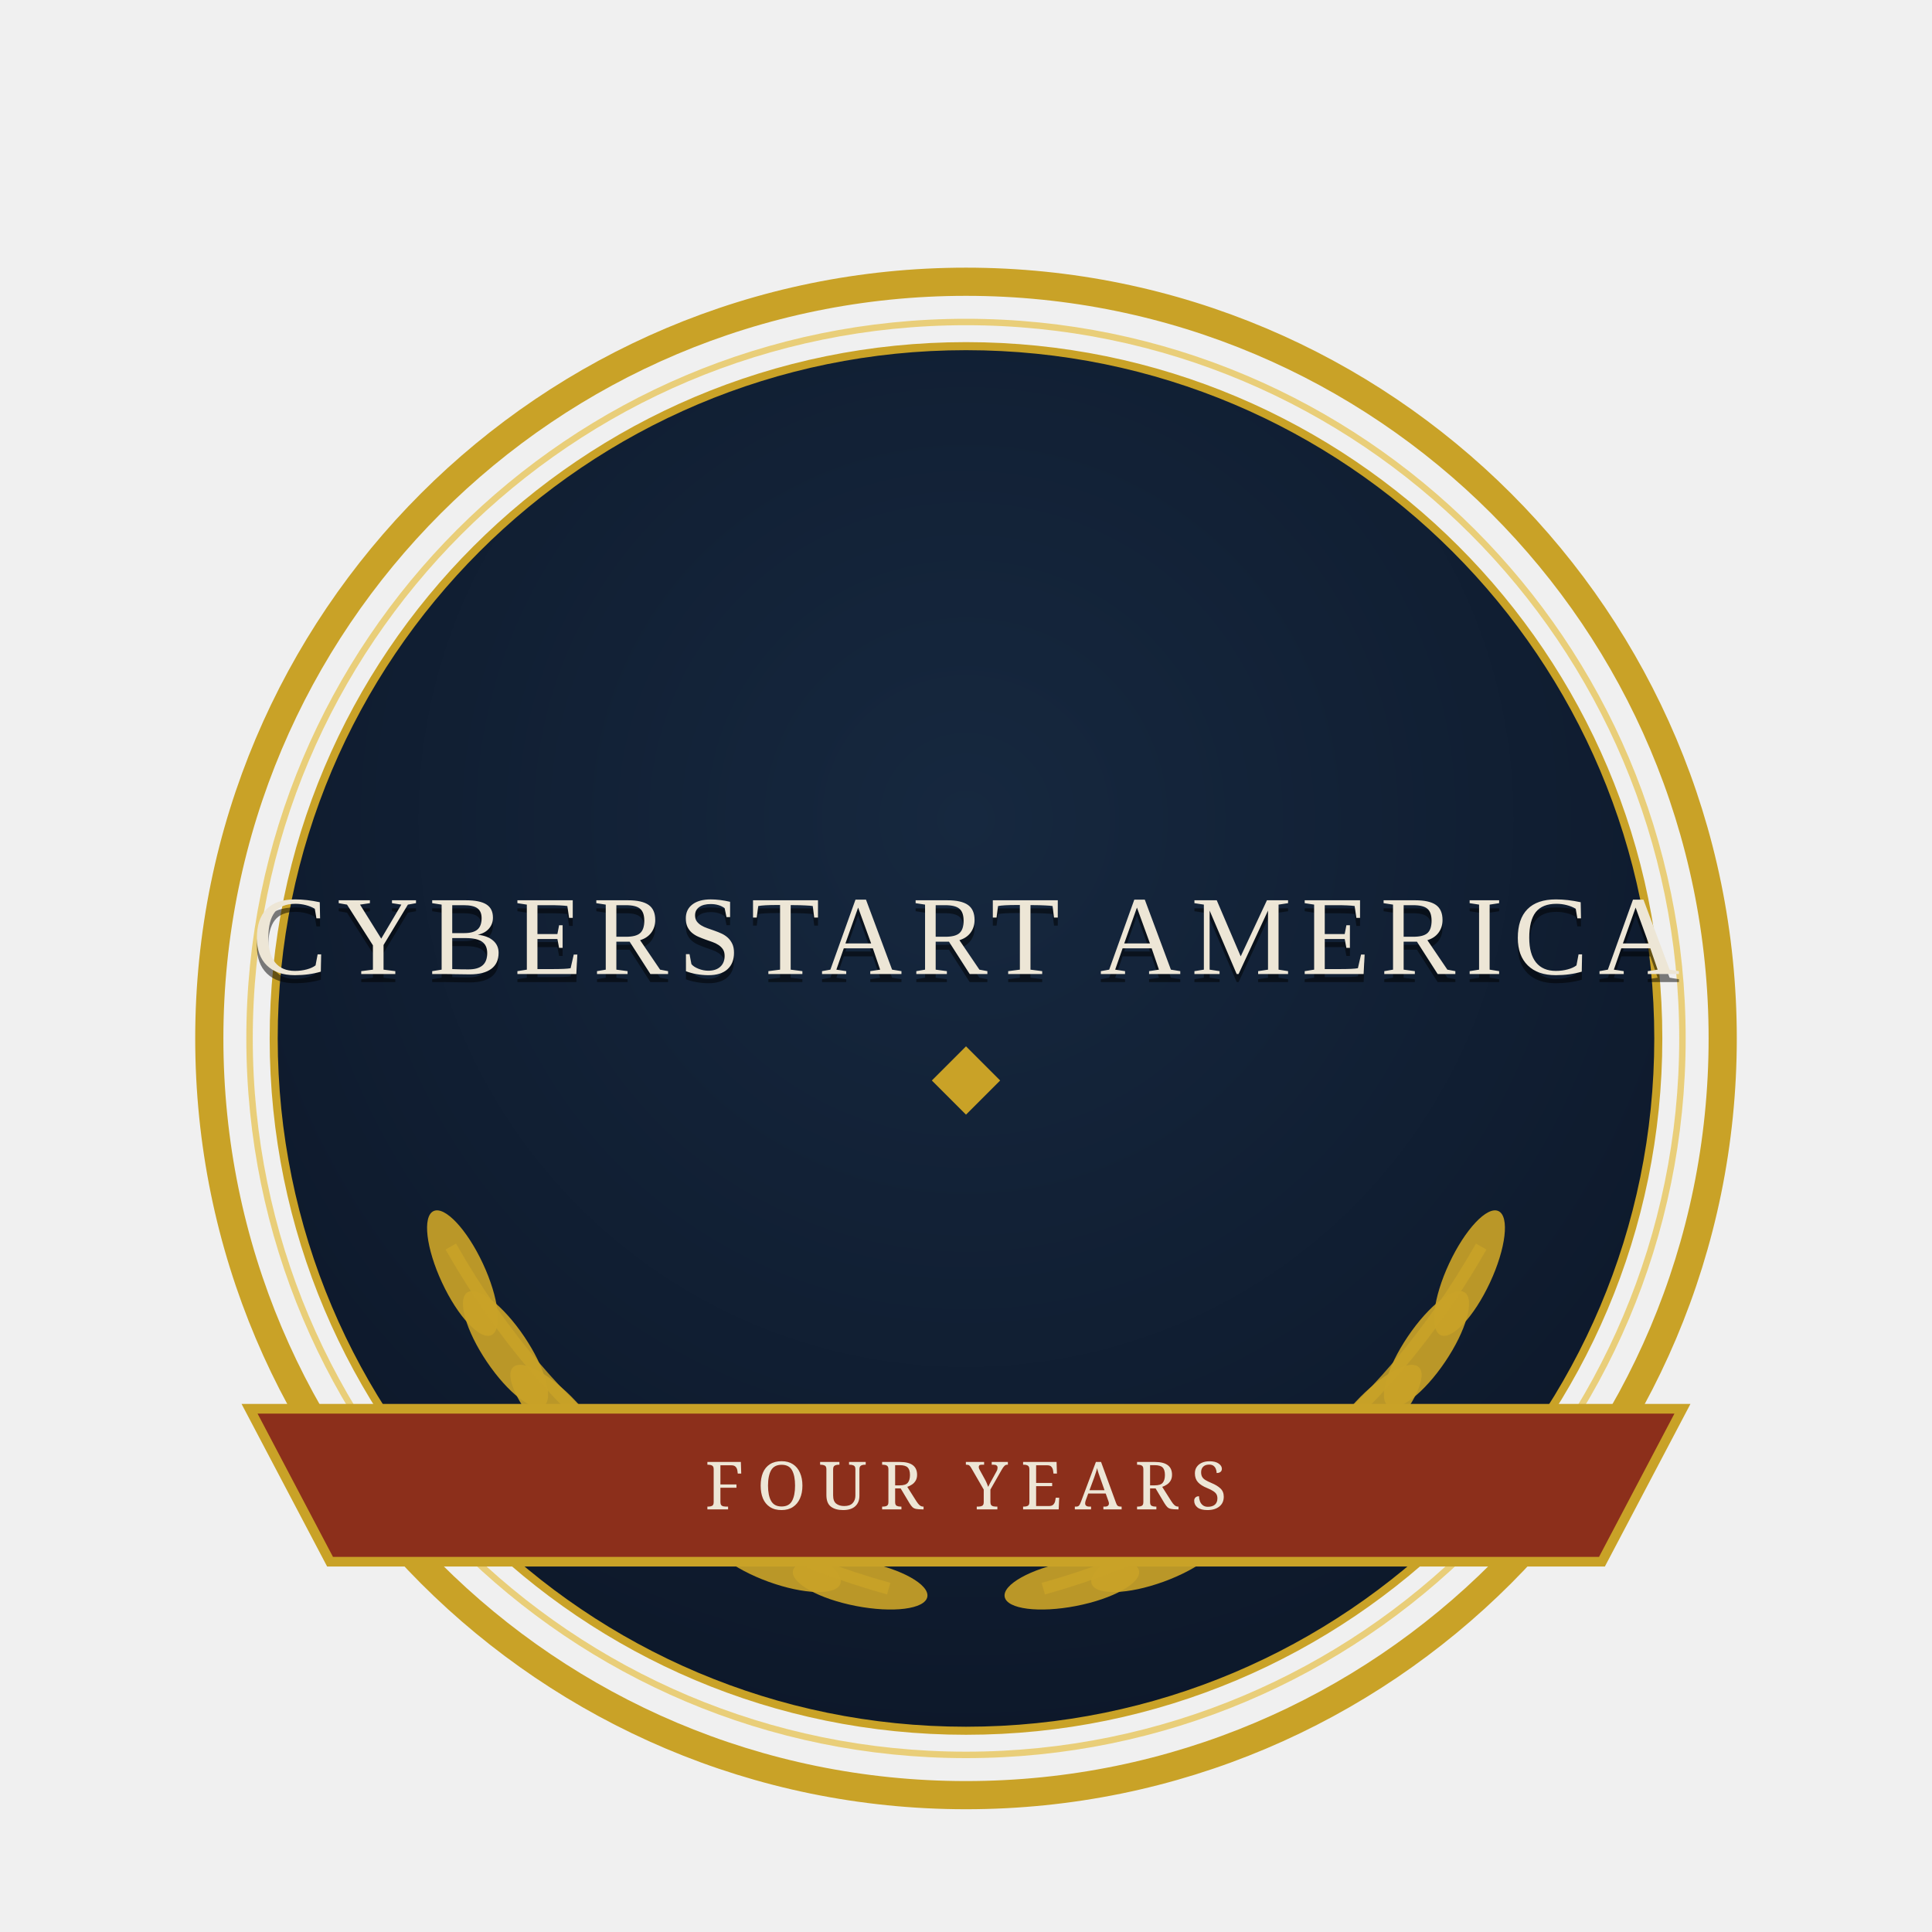
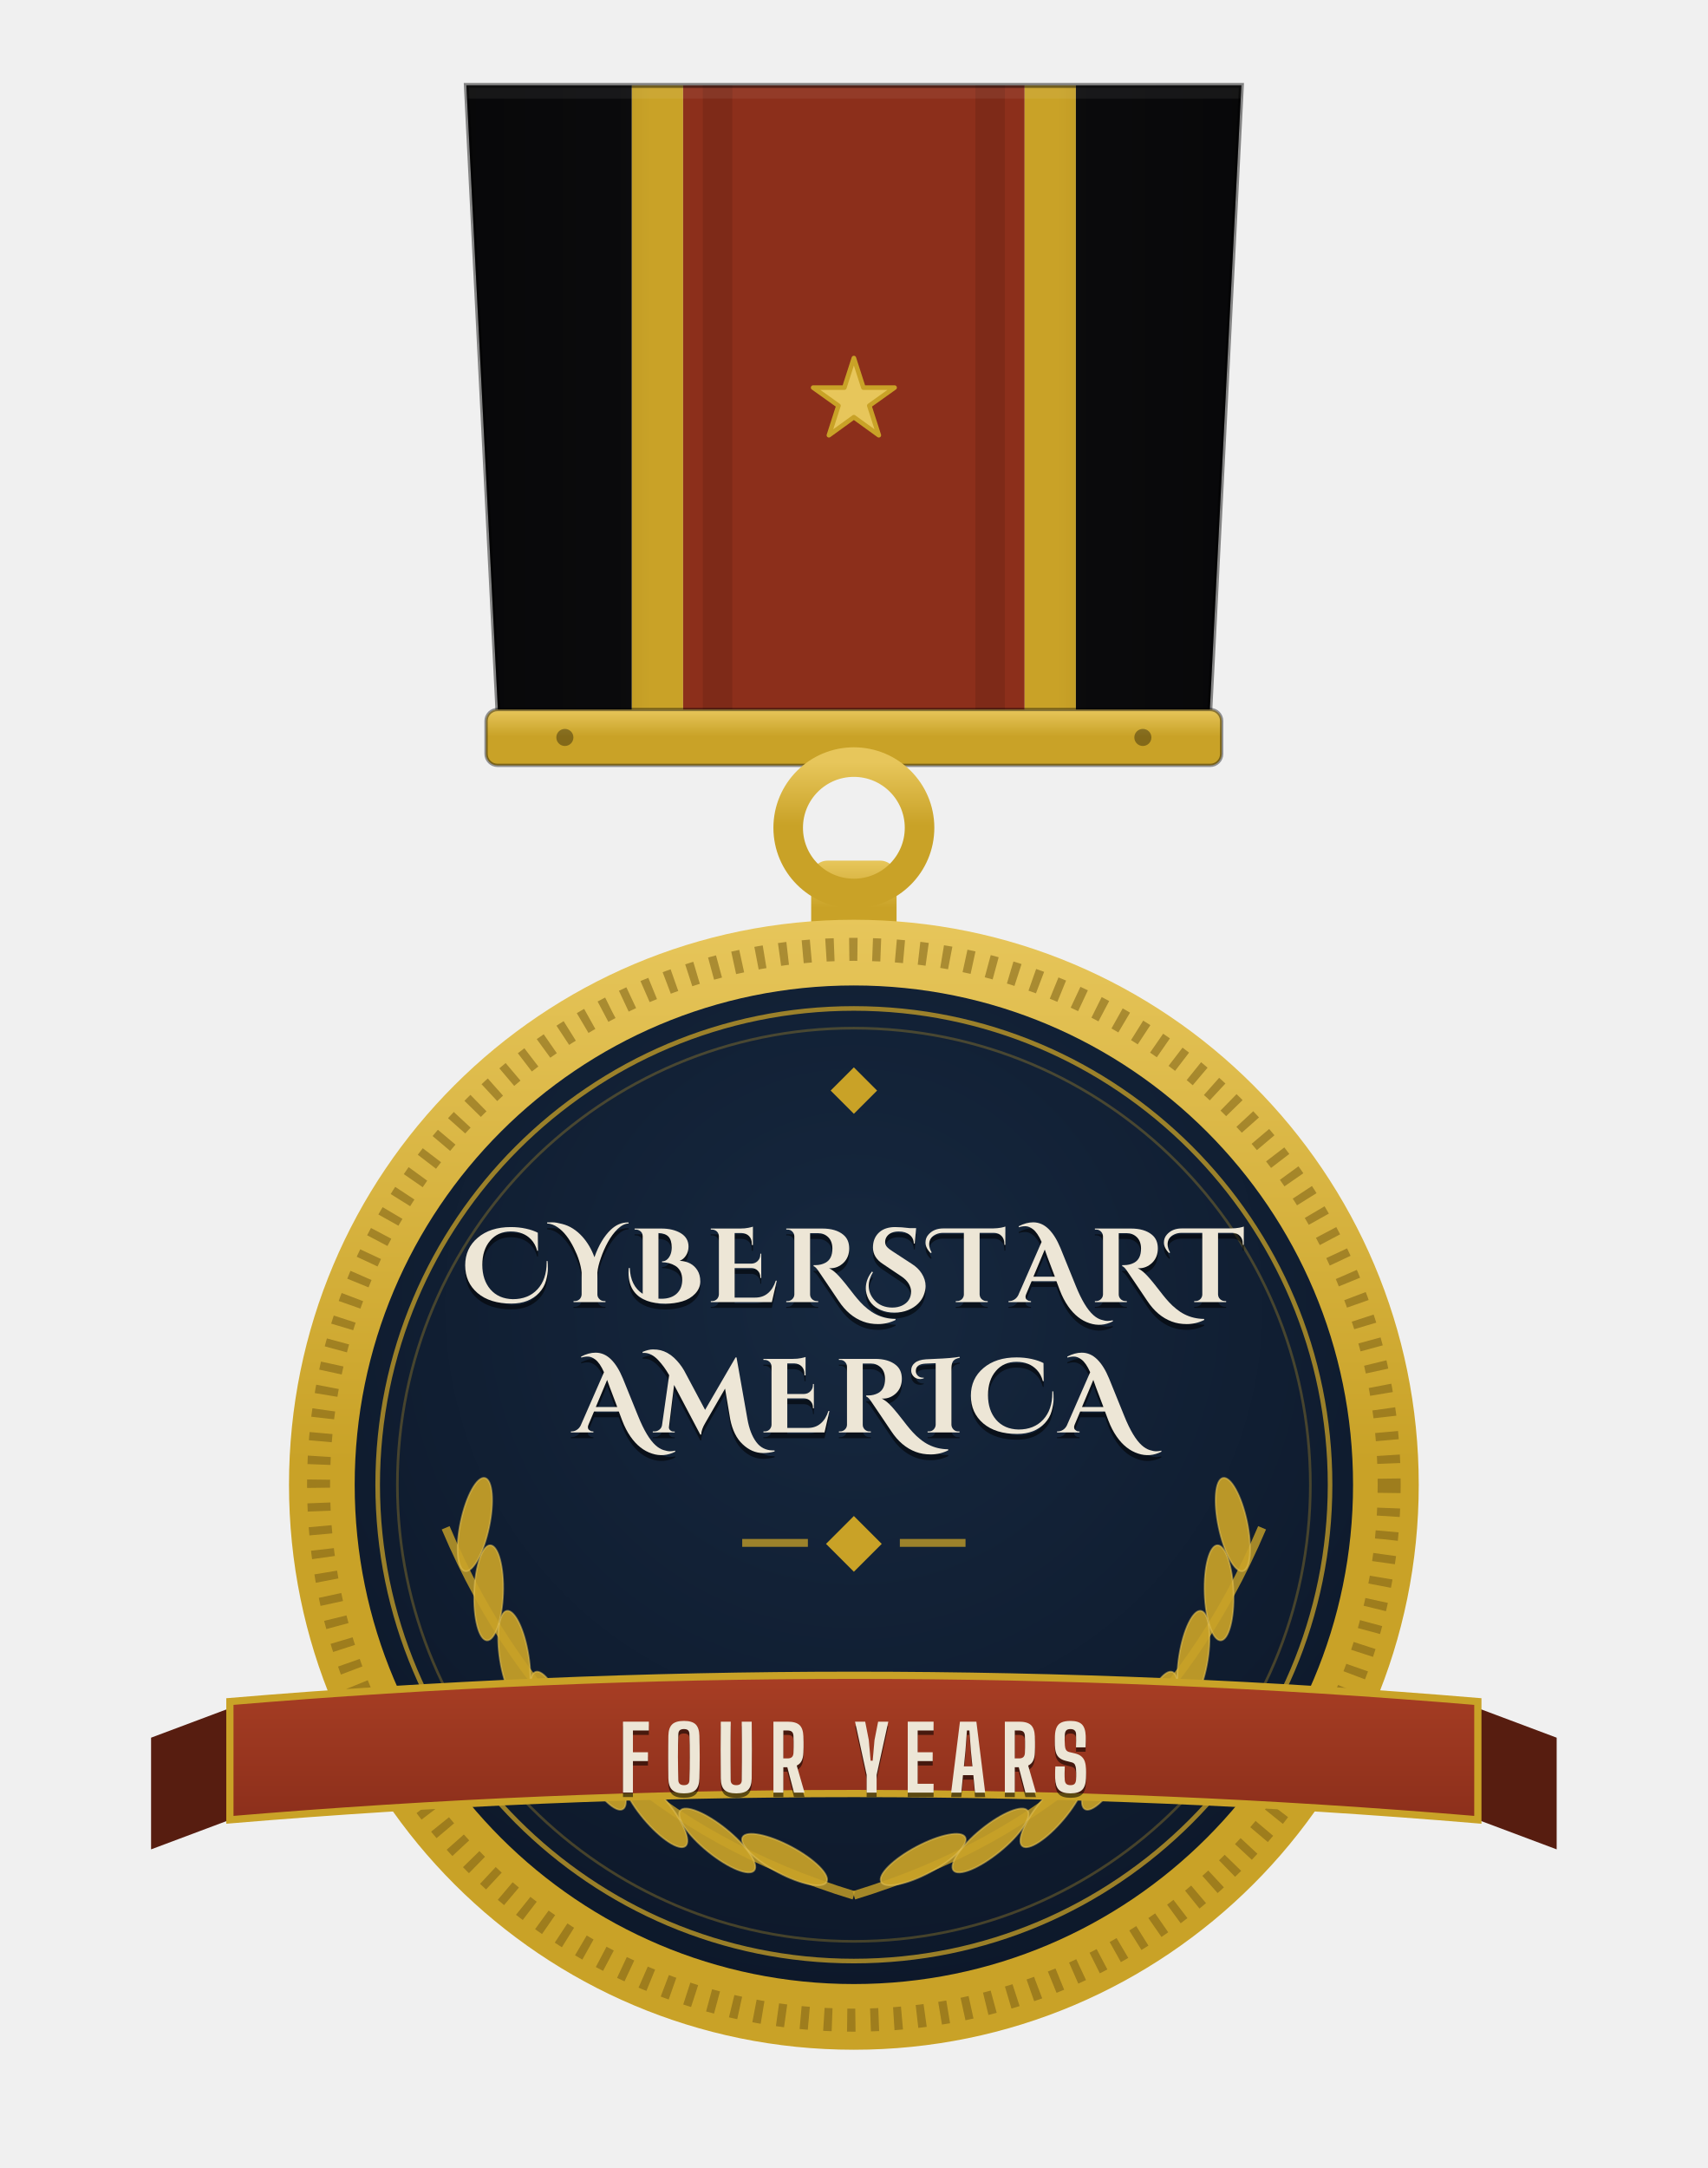
- <svg xmlns="http://www.w3.org/2000/svg" viewBox="0 0 480 480" role="img" aria-label="CyberStart America">
+ <svg xmlns="http://www.w3.org/2000/svg" xmlns:xlink="http://www.w3.org/1999/xlink" width="520" height="660" viewBox="0 0 520 660" role="img" aria-label="CyberStart America, Four Years">
  <defs>
-     <radialGradient id="en" cx="50%" cy="34%" r="80%">
-       <stop offset="0%" stop-color="#16283f" />
+     <radialGradient id="shadowguard-ai-cyberstart-en" cx="50%" cy="32%" r="82%">
+       <stop offset="0%" stop-color="#16283F" />
      <stop offset="100%" stop-color="#0B1526" />
    </radialGradient>
+     <linearGradient id="shadowguard-ai-cyberstart-gold" x1="0" y1="0" x2="0" y2="1">
+       <stop offset="0%" stop-color="#E7C65B" />
+       <stop offset="48%" stop-color="#C9A227" />
+       <stop offset="100%" stop-color="#C9A227" />
+     </linearGradient>
+     <linearGradient id="shadowguard-ai-cyberstart-shade" x1="0" y1="0" x2="1" y2="0">
+       <stop offset="0%" stop-color="#000" stop-opacity="0.34" />
+       <stop offset="26%" stop-color="#000" stop-opacity="0" />
+       <stop offset="74%" stop-color="#000" stop-opacity="0" />
+       <stop offset="100%" stop-color="#000" stop-opacity="0.34" />
+     </linearGradient>
+     <linearGradient id="shadowguard-ai-cyberstart-band" x1="0" y1="0" x2="0" y2="1">
+       <stop offset="0%" stop-color="#A83E24" />
+       <stop offset="100%" stop-color="#8C2F1B" />
+     </linearGradient>
+     <clipPath id="shadowguard-ai-cyberstart-drape">
+       <polygon points="142,26 378,26 368,224 152,224" />
+     </clipPath>
+     <path id="gn65" d="M966 -183Q857 -238 745 -201Q626 -163 540 -39Q494 27 461 114L429 199H193L140 73Q135 60 135 52Q135 44 138 34Q142 25 154 18Q165 10 179 10H187V0H-27V10H-18Q5 10 28 24Q50 37 65 64L288 573Q249 661 205 694Q168 722 134 722Q101 722 72 712L70 722Q142 759 208 759Q290 759 355 695Q419 632 468 513L613 155Q695 -48 781 -124Q816 -155 853 -167Q890 -179 916 -179Q941 -179 965 -173ZM210 242H414L344 427Q339 441 330 466Q321 490 318 500Z" />
+     <path id="gn66" d="M566 528Q566 481 542 444Q519 407 482 393Q598 387 651 302Q678 259 678 196Q678 133 630 81Q581 29 506 7Q431 -15 348 -15Q141 -15 52 95Q-5 165 -5 284Q-5 304 -3 324L7 325Q14 153 130 79V628Q129 665 97 682Q83 690 66 690H53V700H307Q418 700 492 656Q566 611 566 528ZM308 32Q401 32 454 81Q506 130 506 210Q506 260 488 294Q469 329 439 346Q384 379 314 379V388Q346 388 368 411Q406 451 406 520Q406 589 376 622Q345 655 280 657V33Q294 32 308 32Z" />
+     <path id="gn67" d="M808 391Q811 361 811 316Q811 270 793 204Q775 139 728 89Q632 -14 464 -14Q260 -14 142 86Q24 187 24 350Q24 512 144 613Q263 714 459 714Q534 714 602 699Q670 684 715 660L717 488H709Q692 552 652 595Q580 672 458 672Q336 672 262 585Q187 498 187 354Q187 211 264 121Q342 31 478 28Q625 28 712 122Q799 216 799 377Q799 384 799 391Z" />
+     <path id="gn69" d="M55 10Q81 10 100 28Q118 47 119 73V630Q116 665 86 682Q71 690 55 690H42V700H323Q367 700 400 707Q433 714 443 718V543H432V555Q433 600 406 628Q380 655 335 657H269V366H428Q465 367 489 392Q513 416 513 452V461H522V230H513V238Q513 275 489 299Q465 323 429 324H269V43H464Q537 43 586 85Q636 127 660 204H670L623 0H42V10Z" />
+     <path id="gn73" d="M404 10H417V0H113V10H126Q152 10 170 28Q189 47 190 73V659L95 655Q1 651 1 585Q1 558 20 540Q38 521 71 521Q74 521 77 521V515Q57 508 43 508Q-2 508 -26 540Q-43 562 -43 590Q-43 634 -8 662Q26 691 98 696Q111 697 182 700Q344 706 417 720L419 710Q376 703 358 681Q341 659 340 616V73Q341 47 360 28Q378 10 404 10Z" />
+     <path id="gn77" d="M-96 766Q-39 790 3 790Q45 790 77 782Q109 774 142 756Q176 737 205 710Q261 657 300 590L500 215L790 714H799L903 126Q927 -10 986 -90Q1045 -171 1148 -171Q1155 -171 1161 -171V-181Q1106 -196 1053 -196Q945 -196 856 -111Q770 -30 739 126L690 417L502 91Q464 28 463 -20H454L205 452L156 52Q153 29 176 15Q185 9 195 9H211V0H2V10H18Q44 10 64 26Q85 41 90 68L158 545Q113 625 55 687Q-10 757 -81 757Q-88 757 -94 756Z" />
+     <path id="gn82" d="M1085 -170Q1007 -209 919 -209Q841 -209 777 -185Q639 -134 542 14Q517 50 449 152Q381 254 361 282Q326 337 305 342V352Q306 352 308 352Q309 352 311 352Q313 352 315 352Q317 352 320 352Q323 352 325 352Q376 352 419 375Q484 411 484 508Q484 579 444 618Q404 656 348 656H272V73Q272 47 291 28Q310 10 336 10H349V0H45V10H58Q83 10 102 28Q121 46 122 72V627Q121 653 102 672Q84 690 58 690H45V700H388Q517 700 588 641Q644 595 644 511Q644 427 590 374Q535 322 465 322Q459 322 452 323Q493 301 520 274Q548 247 568 223Q589 199 604 180Q618 162 642 132Q666 101 692 68Q718 35 750 0Q781 -34 820 -65Q858 -96 898 -116Q983 -159 1085 -160Z" />
+     <path id="gn83" d="M94 284Q54 220 54 153Q54 80 107 20Q136 -14 180 -33Q225 -52 278 -52Q331 -52 373 -32Q457 9 457 102Q457 137 434 176Q410 215 363 246L193 360Q94 422 94 520Q94 530 95 540Q101 617 156 666Q212 714 305 714Q362 714 443 704H505L492 557H483Q482 609 443 640Q404 672 340 672Q262 672 227 625Q210 601 210 573Q210 545 227 526Q244 506 281 483L468 361Q525 324 557 274Q595 215 595 153Q595 113 578 68Q562 24 524 -14Q487 -52 428 -76Q369 -100 298 -100Q226 -100 168 -75Q61 -30 32 82Q26 106 26 132Q26 216 85 291Z" />
+     <path id="gn84" d="M-25 467Q-74 514 -74 568Q-74 610 -47 641Q4 701 96 701H567Q611 702 644 708Q677 715 686 719V545H676V557Q676 602 649 630Q622 658 576 659H441V72Q443 36 474 18Q488 10 505 10H518V0H214V10H227Q253 10 272 28Q290 46 291 71V659H96Q55 659 24 644Q-39 614 -39 550Q-39 512 -15 472Z" />
+     <path id="gn89" d="M-67 758Q-51 759 -16 759Q18 759 74 744Q131 730 179 699Q227 668 267 624Q341 542 383 427Q443 598 539 689Q612 758 700 758Q704 758 708 758V748Q658 747 604 696Q551 644 511 571Q471 498 444 419Q416 340 411 282V73Q411 48 430 29Q448 10 475 10H488V0H184V10H197Q223 10 242 28Q260 47 261 73V283Q249 391 189 512Q120 652 34 711Q-16 746 -67 748Z" />
+     <path id="gs65" d="M31 0 230 1600H600L799 0H569L532 393H298L261 0ZM319 592H511L476 944L443 1401H387L354 943Z" />
+     <path id="gs69" d="M92 0V1600H675V1401H316V910H655V711H316V199H675V0Z" />
+     <path id="gs70" d="M92 0V1600H675V1401H316V910H655V711H316V0Z" />
+     <path id="gs79" d="M435 -17Q251 -17 170 61Q88 139 84 320Q82 439 81 559Q80 679 80 800Q80 922 81 1042Q82 1162 84 1281Q88 1461 170 1539Q251 1617 435 1617Q619 1617 699 1539Q779 1461 784 1281Q787 1161 789 1040Q791 920 791 800Q791 679 789 559Q787 439 784 320Q779 139 699 61Q619 -17 435 -17ZM435 168Q498 168 528 196Q558 223 559 281Q564 403 566 535Q568 667 568 802Q568 938 566 1069Q564 1200 559 1320Q558 1378 528 1406Q497 1433 435 1433Q373 1433 342 1406Q311 1378 309 1320Q305 1200 302 1069Q300 938 300 802Q301 667 303 535Q305 403 309 281Q311 223 342 196Q373 168 435 168Z" />
+     <path id="gs82" d="M92 0V1600H413Q597 1600 680 1524Q762 1447 768 1269Q771 1198 772 1139Q772 1080 772 1024Q771 967 768 903Q764 788 728 716Q693 645 618 610L794 0H556L406 572H316V0ZM316 771H412Q478 771 510 802Q541 832 544 891Q547 954 548 1020Q549 1086 548 1152Q547 1218 544 1281Q541 1341 510 1371Q478 1401 413 1401H316Z" />
+     <path id="gs83" d="M416 -17Q233 -17 154 62Q76 140 69 322Q68 368 68 412Q67 456 69 500Q71 545 74 590H286Q282 510 282 432Q281 353 286 283Q290 225 321 196Q352 168 416 168Q478 168 506 196Q534 225 540 283Q543 327 544 365Q545 403 544 442Q543 482 540 529Q536 586 516 628Q495 669 443 682L306 717Q214 741 162 786Q111 831 88 900Q66 970 63 1067Q62 1120 62 1174Q63 1227 64 1280Q68 1401 104 1475Q139 1549 214 1583Q290 1617 416 1617Q592 1617 672 1539Q751 1461 758 1279Q760 1231 759 1160Q758 1090 755 1021H539Q542 1095 543 1170Q544 1245 541 1319Q539 1376 507 1404Q475 1433 415 1433Q351 1433 322 1404Q293 1376 288 1319Q283 1256 283 1193Q283 1130 288 1067Q292 1004 313 966Q334 928 389 914L512 885Q608 862 662 815Q716 768 739 697Q762 626 765 529Q767 489 767 456Q767 423 766 391Q765 359 764 322Q757 140 678 62Q599 -17 416 -17Z" />
+     <path id="gs85" d="M427 -17Q241 -17 160 61Q80 139 78 320Q74 639 74 960Q74 1282 78 1600H302Q299 1388 298 1164Q297 940 298 716Q299 493 301 281Q301 224 333 196Q365 168 427 168Q489 168 520 196Q550 224 550 281Q552 493 554 716Q555 940 554 1164Q554 1388 550 1600H775Q779 1282 779 960Q779 639 775 320Q772 139 692 61Q612 -17 427 -17Z" />
+     <path id="gs89" d="M289 0V398V400L27 1600H256L338 1183L379 719H425L466 1183L548 1600H778L514 399V397V0Z" />
  </defs>
-   <circle cx="240" cy="258" r="188" fill="none" stroke="#C9A227" stroke-width="7" />
-   <circle cx="240" cy="258" r="178" fill="none" stroke="#E7C65B" stroke-width="1.6" opacity="0.8" />
-   <circle cx="240" cy="258" r="172" fill="url(#en)" stroke="#C9A227" stroke-width="2" />
-   <ellipse cx="114.9" cy="316.3" rx="17" ry="5.6" fill="#C9A227" opacity="0.92" transform="rotate(425 114.9 316.3)" />
-   <ellipse cx="125.6" cy="335.2" rx="17" ry="5.6" fill="#C9A227" opacity="0.92" transform="rotate(416 125.6 335.2)" />
-   <ellipse cx="139.1" cy="352.1" rx="17" ry="5.6" fill="#C9A227" opacity="0.92" transform="rotate(407 139.1 352.1)" />
-   <ellipse cx="155.0" cy="366.7" rx="17" ry="5.6" fill="#C9A227" opacity="0.92" transform="rotate(398 155.0 366.7)" />
-   <ellipse cx="173.1" cy="378.7" rx="17" ry="5.6" fill="#C9A227" opacity="0.92" transform="rotate(389 173.1 378.7)" />
-   <ellipse cx="192.8" cy="387.7" rx="17" ry="5.6" fill="#C9A227" opacity="0.92" transform="rotate(380 192.8 387.7)" />
-   <ellipse cx="213.7" cy="393.5" rx="17" ry="5.6" fill="#C9A227" opacity="0.92" transform="rotate(371 213.7 393.5)" />
-   <path d="M 112.0 309.7 Q 148.9 374.6 220.8 394.7" stroke="#C9A227" stroke-width="3" fill="none" opacity="0.85" />
-   <ellipse cx="365.1" cy="316.3" rx="17" ry="5.6" fill="#C9A227" opacity="0.92" transform="rotate(115 365.1 316.3)" />
-   <ellipse cx="354.4" cy="335.2" rx="17" ry="5.6" fill="#C9A227" opacity="0.92" transform="rotate(124 354.4 335.2)" />
-   <ellipse cx="340.9" cy="352.1" rx="17" ry="5.6" fill="#C9A227" opacity="0.92" transform="rotate(133 340.9 352.1)" />
-   <ellipse cx="325.0" cy="366.7" rx="17" ry="5.6" fill="#C9A227" opacity="0.92" transform="rotate(142 325.0 366.7)" />
-   <ellipse cx="306.9" cy="378.7" rx="17" ry="5.6" fill="#C9A227" opacity="0.92" transform="rotate(151 306.9 378.7)" />
-   <ellipse cx="287.2" cy="387.7" rx="17" ry="5.6" fill="#C9A227" opacity="0.92" transform="rotate(160 287.2 387.7)" />
-   <ellipse cx="266.3" cy="393.5" rx="17" ry="5.6" fill="#C9A227" opacity="0.92" transform="rotate(169 266.3 393.5)" />
-   <path d="M 368.0 309.7 Q 331.1 374.6 259.2 394.7" stroke="#C9A227" stroke-width="3" fill="none" opacity="0.85" />
-   <text x="240" y="244" text-anchor="middle" font-family="Georgia, 'Times New Roman', serif" font-size="28" letter-spacing="2.5" fill="#000000" opacity="0.5">CYBERSTART AMERICA</text>
-   <text x="240" y="242" text-anchor="middle" font-family="Georgia, 'Times New Roman', serif" font-size="28" letter-spacing="2.5" fill="#EDE6D6" opacity="1">CYBERSTART AMERICA</text>
-   <rect x="234" y="262.444" width="12" height="12" fill="#C9A227" transform="rotate(45 240 268.4444)" />
-   <polygon points="62,350 418,350 398,388 82,388" fill="#8C2F1B" stroke="#C9A227" stroke-width="2.4" />
-   <text x="240" y="375" text-anchor="middle" font-family="Georgia, serif" font-size="16.5" letter-spacing="3.2" fill="#EDE6D6">FOUR YEARS</text>
+   <g clip-path="url(#shadowguard-ai-cyberstart-drape)">
+     <rect x="130.0" y="20" width="62.4" height="212" fill="#0B0B0D" />
+     <rect x="192.4" y="20" width="15.6" height="212" fill="#C9A227" />
+     <rect x="208.0" y="20" width="104.0" height="212" fill="#8C2F1B" />
+     <rect x="312.0" y="20" width="15.6" height="212" fill="#C9A227" />
+     <rect x="327.6" y="20" width="62.4" height="212" fill="#0B0B0D" />
+     <rect x="130" y="20" width="260" height="212" fill="url(#shadowguard-ai-cyberstart-shade)" />
+     <rect x="214" y="20" width="9" height="212" fill="#000" opacity="0.10" />
+     <rect x="297" y="20" width="9" height="212" fill="#000" opacity="0.10" />
+     <rect x="130" y="20" width="260" height="10" fill="#FFF" opacity="0.06" />
+   </g>
+   <polygon points="142,26 378,26 368,224 152,224" fill="none" stroke="#000" stroke-opacity="0.45" stroke-width="1.5" />
+   <polygon points="260.0,109.0 262.9,118.0 272.4,118.0 264.7,123.5 267.6,132.5 260.0,127.0 252.4,132.5 255.3,123.5 247.6,118.0 257.1,118.0" fill="#E7C65B" stroke="#C9A227" stroke-width="1.4" stroke-linejoin="round" />
+   <rect x="148" y="216" width="224" height="17" rx="3.5" fill="url(#shadowguard-ai-cyberstart-gold)" stroke="#00000066" stroke-width="1" />
+   <circle cx="172" cy="224.5" r="2.6" fill="#000" opacity="0.35" />
+   <circle cx="348" cy="224.5" r="2.6" fill="#000" opacity="0.35" />
+   <rect x="247" y="262" width="26" height="30" rx="5" fill="url(#shadowguard-ai-cyberstart-gold)" />
+   <circle cx="260.0" cy="252" r="20" fill="none" stroke="url(#shadowguard-ai-cyberstart-gold)" stroke-width="9" />
+   <circle cx="260.0" cy="452.0" r="172.0" fill="url(#shadowguard-ai-cyberstart-gold)" />
+   <circle cx="260.0" cy="452.0" r="163.0" fill="none" stroke="#7A5E14" stroke-width="7" stroke-dasharray="2.5 4.6" opacity="0.55" />
+   <circle cx="260.0" cy="452.0" r="152.0" fill="url(#shadowguard-ai-cyberstart-en)" />
+   <circle cx="260.0" cy="452.0" r="145.0" fill="none" stroke="#C9A227" stroke-width="1.4" opacity="0.75" />
+   <circle cx="260.0" cy="452.0" r="139.0" fill="none" stroke="#C9A227" stroke-width="0.8" opacity="0.3" />
+   <path d="M 260.0 577.0 Q 171.7 550.1 135.7 465.1" stroke="#C9A227" stroke-width="2.6" fill="none" opacity="0.8" />
+   <ellipse cx="238.9" cy="566.1" rx="14.5" ry="4.4" transform="rotate(208 238.9 566.1)" fill="#C9A227" opacity="0.92" />
+   <ellipse cx="238.9" cy="566.1" rx="14.5" ry="4.4" transform="rotate(208 238.9 566.1)" fill="none" stroke="#E7C65B" stroke-width="0.5" opacity="0.5" />
+   <ellipse cx="218.4" cy="560.3" rx="14.5" ry="4.4" transform="rotate(219 218.4 560.3)" fill="#C9A227" opacity="0.92" />
+   <ellipse cx="218.4" cy="560.3" rx="14.5" ry="4.4" transform="rotate(219 218.4 560.3)" fill="none" stroke="#E7C65B" stroke-width="0.5" opacity="0.5" />
+   <ellipse cx="199.4" cy="550.9" rx="14.5" ry="4.4" transform="rotate(230 199.4 550.9)" fill="#C9A227" opacity="0.92" />
+   <ellipse cx="199.4" cy="550.9" rx="14.5" ry="4.4" transform="rotate(230 199.4 550.9)" fill="none" stroke="#E7C65B" stroke-width="0.5" opacity="0.5" />
+   <ellipse cx="182.4" cy="538.2" rx="14.5" ry="4.4" transform="rotate(240 182.4 538.2)" fill="#C9A227" opacity="0.92" />
+   <ellipse cx="182.4" cy="538.2" rx="14.5" ry="4.4" transform="rotate(240 182.4 538.2)" fill="none" stroke="#E7C65B" stroke-width="0.5" opacity="0.5" />
+   <ellipse cx="168.0" cy="522.6" rx="14.5" ry="4.4" transform="rotate(250 168.0 522.6)" fill="#C9A227" opacity="0.92" />
+   <ellipse cx="168.0" cy="522.6" rx="14.5" ry="4.4" transform="rotate(250 168.0 522.6)" fill="none" stroke="#E7C65B" stroke-width="0.5" opacity="0.5" />
+   <ellipse cx="156.6" cy="504.7" rx="14.5" ry="4.4" transform="rotate(261 156.6 504.7)" fill="#C9A227" opacity="0.92" />
+   <ellipse cx="156.6" cy="504.7" rx="14.5" ry="4.4" transform="rotate(261 156.6 504.7)" fill="none" stroke="#E7C65B" stroke-width="0.5" opacity="0.5" />
+   <ellipse cx="148.8" cy="484.9" rx="14.5" ry="4.4" transform="rotate(272 148.8 484.9)" fill="#C9A227" opacity="0.92" />
+   <ellipse cx="148.8" cy="484.9" rx="14.5" ry="4.4" transform="rotate(272 148.8 484.9)" fill="none" stroke="#E7C65B" stroke-width="0.5" opacity="0.5" />
+   <ellipse cx="144.6" cy="464.1" rx="14.5" ry="4.4" transform="rotate(282 144.6 464.1)" fill="#C9A227" opacity="0.92" />
+   <ellipse cx="144.6" cy="464.1" rx="14.5" ry="4.4" transform="rotate(282 144.6 464.1)" fill="none" stroke="#E7C65B" stroke-width="0.5" opacity="0.5" />
+   <path d="M 260.0 577.0 Q 348.3 550.1 384.3 465.1" stroke="#C9A227" stroke-width="2.6" fill="none" opacity="0.8" />
+   <ellipse cx="281.1" cy="566.1" rx="14.5" ry="4.4" transform="rotate(152 281.1 566.1)" fill="#C9A227" opacity="0.92" />
+   <ellipse cx="281.1" cy="566.1" rx="14.5" ry="4.4" transform="rotate(152 281.1 566.1)" fill="none" stroke="#E7C65B" stroke-width="0.5" opacity="0.5" />
+   <ellipse cx="301.6" cy="560.3" rx="14.5" ry="4.4" transform="rotate(141 301.6 560.3)" fill="#C9A227" opacity="0.92" />
+   <ellipse cx="301.6" cy="560.3" rx="14.5" ry="4.4" transform="rotate(141 301.6 560.3)" fill="none" stroke="#E7C65B" stroke-width="0.5" opacity="0.5" />
+   <ellipse cx="320.6" cy="550.9" rx="14.5" ry="4.4" transform="rotate(130 320.6 550.9)" fill="#C9A227" opacity="0.92" />
+   <ellipse cx="320.6" cy="550.9" rx="14.5" ry="4.4" transform="rotate(130 320.6 550.9)" fill="none" stroke="#E7C65B" stroke-width="0.5" opacity="0.5" />
+   <ellipse cx="337.6" cy="538.2" rx="14.5" ry="4.4" transform="rotate(120 337.6 538.2)" fill="#C9A227" opacity="0.92" />
+   <ellipse cx="337.6" cy="538.2" rx="14.5" ry="4.4" transform="rotate(120 337.6 538.2)" fill="none" stroke="#E7C65B" stroke-width="0.5" opacity="0.5" />
+   <ellipse cx="352.0" cy="522.6" rx="14.5" ry="4.4" transform="rotate(110 352.0 522.6)" fill="#C9A227" opacity="0.92" />
+   <ellipse cx="352.0" cy="522.6" rx="14.5" ry="4.4" transform="rotate(110 352.0 522.6)" fill="none" stroke="#E7C65B" stroke-width="0.5" opacity="0.5" />
+   <ellipse cx="363.4" cy="504.7" rx="14.5" ry="4.4" transform="rotate(99 363.4 504.7)" fill="#C9A227" opacity="0.92" />
+   <ellipse cx="363.4" cy="504.7" rx="14.5" ry="4.4" transform="rotate(99 363.4 504.7)" fill="none" stroke="#E7C65B" stroke-width="0.5" opacity="0.5" />
+   <ellipse cx="371.2" cy="484.9" rx="14.5" ry="4.4" transform="rotate(88 371.2 484.9)" fill="#C9A227" opacity="0.92" />
+   <ellipse cx="371.2" cy="484.9" rx="14.5" ry="4.4" transform="rotate(88 371.2 484.9)" fill="none" stroke="#E7C65B" stroke-width="0.5" opacity="0.5" />
+   <ellipse cx="375.4" cy="464.1" rx="14.5" ry="4.4" transform="rotate(78 375.4 464.1)" fill="#C9A227" opacity="0.92" />
+   <ellipse cx="375.4" cy="464.1" rx="14.5" ry="4.4" transform="rotate(78 375.4 464.1)" fill="none" stroke="#E7C65B" stroke-width="0.5" opacity="0.5" />
+   <rect x="255.0" y="327.0" width="10" height="10" fill="#C9A227" transform="rotate(45 260.0 332.0)" />
+   <use href="#gn67" xlink:href="#gn67" transform="translate(140.88 398.16) scale(0.032 -0.032)" fill="#000000" opacity="0.55" />
+   <use href="#gn89" xlink:href="#gn89" transform="translate(168.75 398.16) scale(0.032 -0.032)" fill="#000000" opacity="0.55" />
+   <use href="#gn66" xlink:href="#gn66" transform="translate(191.54 398.16) scale(0.032 -0.032)" fill="#000000" opacity="0.55" />
+   <use href="#gn69" xlink:href="#gn69" transform="translate(215.09 398.16) scale(0.032 -0.032)" fill="#000000" opacity="0.55" />
+   <use href="#gn82" xlink:href="#gn82" transform="translate(237.97 398.16) scale(0.032 -0.032)" fill="#000000" opacity="0.55" />
+   <use href="#gn83" xlink:href="#gn83" transform="translate(262.80 398.16) scale(0.032 -0.032)" fill="#000000" opacity="0.55" />
+   <use href="#gn84" xlink:href="#gn84" transform="translate(284.18 398.16) scale(0.032 -0.032)" fill="#000000" opacity="0.55" />
+   <use href="#gn65" xlink:href="#gn65" transform="translate(307.95 398.16) scale(0.032 -0.032)" fill="#000000" opacity="0.55" />
+   <use href="#gn82" xlink:href="#gn82" transform="translate(331.95 398.16) scale(0.032 -0.032)" fill="#000000" opacity="0.55" />
+   <use href="#gn84" xlink:href="#gn84" transform="translate(356.78 398.16) scale(0.032 -0.032)" fill="#000000" opacity="0.55" />
+   <use href="#gn67" xlink:href="#gn67" transform="translate(140.88 396.40) scale(0.032 -0.032)" fill="#EDE6D6" opacity="1.0" />
+   <use href="#gn89" xlink:href="#gn89" transform="translate(168.75 396.40) scale(0.032 -0.032)" fill="#EDE6D6" opacity="1.0" />
+   <use href="#gn66" xlink:href="#gn66" transform="translate(191.54 396.40) scale(0.032 -0.032)" fill="#EDE6D6" opacity="1.0" />
+   <use href="#gn69" xlink:href="#gn69" transform="translate(215.09 396.40) scale(0.032 -0.032)" fill="#EDE6D6" opacity="1.0" />
+   <use href="#gn82" xlink:href="#gn82" transform="translate(237.97 396.40) scale(0.032 -0.032)" fill="#EDE6D6" opacity="1.0" />
+   <use href="#gn83" xlink:href="#gn83" transform="translate(262.80 396.40) scale(0.032 -0.032)" fill="#EDE6D6" opacity="1.0" />
+   <use href="#gn84" xlink:href="#gn84" transform="translate(284.18 396.40) scale(0.032 -0.032)" fill="#EDE6D6" opacity="1.0" />
+   <use href="#gn65" xlink:href="#gn65" transform="translate(307.95 396.40) scale(0.032 -0.032)" fill="#EDE6D6" opacity="1.0" />
+   <use href="#gn82" xlink:href="#gn82" transform="translate(331.95 396.40) scale(0.032 -0.032)" fill="#EDE6D6" opacity="1.0" />
+   <use href="#gn84" xlink:href="#gn84" transform="translate(356.78 396.40) scale(0.032 -0.032)" fill="#EDE6D6" opacity="1.0" />
+   <use href="#gn65" xlink:href="#gn65" transform="translate(174.70 437.84) scale(0.032 -0.032)" fill="#000000" opacity="0.55" />
+   <use href="#gn77" xlink:href="#gn77" transform="translate(198.70 437.84) scale(0.032 -0.032)" fill="#000000" opacity="0.55" />
+   <use href="#gn69" xlink:href="#gn69" transform="translate(231.12 437.84) scale(0.032 -0.032)" fill="#000000" opacity="0.55" />
+   <use href="#gn82" xlink:href="#gn82" transform="translate(254.00 437.84) scale(0.032 -0.032)" fill="#000000" opacity="0.55" />
+   <use href="#gn73" xlink:href="#gn73" transform="translate(278.83 437.84) scale(0.032 -0.032)" fill="#000000" opacity="0.55" />
+   <use href="#gn67" xlink:href="#gn67" transform="translate(294.86 437.84) scale(0.032 -0.032)" fill="#000000" opacity="0.55" />
+   <use href="#gn65" xlink:href="#gn65" transform="translate(322.74 437.84) scale(0.032 -0.032)" fill="#000000" opacity="0.55" />
+   <use href="#gn65" xlink:href="#gn65" transform="translate(174.70 436.08) scale(0.032 -0.032)" fill="#EDE6D6" opacity="1.0" />
+   <use href="#gn77" xlink:href="#gn77" transform="translate(198.70 436.08) scale(0.032 -0.032)" fill="#EDE6D6" opacity="1.0" />
+   <use href="#gn69" xlink:href="#gn69" transform="translate(231.12 436.08) scale(0.032 -0.032)" fill="#EDE6D6" opacity="1.0" />
+   <use href="#gn82" xlink:href="#gn82" transform="translate(254.00 436.08) scale(0.032 -0.032)" fill="#EDE6D6" opacity="1.0" />
+   <use href="#gn73" xlink:href="#gn73" transform="translate(278.83 436.08) scale(0.032 -0.032)" fill="#EDE6D6" opacity="1.0" />
+   <use href="#gn67" xlink:href="#gn67" transform="translate(294.86 436.08) scale(0.032 -0.032)" fill="#EDE6D6" opacity="1.0" />
+   <use href="#gn65" xlink:href="#gn65" transform="translate(322.74 436.08) scale(0.032 -0.032)" fill="#EDE6D6" opacity="1.0" />
+   <rect x="254.0" y="464.0" width="12" height="12" fill="#C9A227" transform="rotate(45 260.0 470.0)" />
+   <rect x="226.0" y="468.5" width="20" height="2.4" fill="#C9A227" opacity="0.75" />
+   <rect x="274.0" y="468.5" width="20" height="2.4" fill="#C9A227" opacity="0.75" />
+   <polygon points="70,520.0 70,554.0 46,563.0 46,529.0" fill="#571D10" />
+   <polygon points="450,520.0 450,554.0 474,563.0 474,529.0" fill="#571D10" />
+   <path d="M 70 518.0 Q 260.0 502.0 450 518.0 L 450 554.0 Q 260.0 538.0 70 554.0 Z" fill="url(#shadowguard-ai-cyberstart-band)" stroke="#C9A227" stroke-width="2.2" />
+   <use href="#gs70" xlink:href="#gs70" transform="translate(188.46 547.07) scale(0.0135 -0.0135)" fill="#000000" opacity="0.55" />
+   <use href="#gs79" xlink:href="#gs79" transform="translate(202.38 547.07) scale(0.0135 -0.0135)" fill="#000000" opacity="0.55" />
+   <use href="#gs85" xlink:href="#gs85" transform="translate(218.43 547.07) scale(0.0135 -0.0135)" fill="#000000" opacity="0.55" />
+   <use href="#gs82" xlink:href="#gs82" transform="translate(234.26 547.07) scale(0.0135 -0.0135)" fill="#000000" opacity="0.55" />
+   <use href="#gs89" xlink:href="#gs89" transform="translate(259.99 547.07) scale(0.0135 -0.0135)" fill="#000000" opacity="0.55" />
+   <use href="#gs69" xlink:href="#gs69" transform="translate(275.16 547.07) scale(0.0135 -0.0135)" fill="#000000" opacity="0.55" />
+   <use href="#gs65" xlink:href="#gs65" transform="translate(289.20 547.07) scale(0.0135 -0.0135)" fill="#000000" opacity="0.55" />
+   <use href="#gs82" xlink:href="#gs82" transform="translate(304.73 547.07) scale(0.0135 -0.0135)" fill="#000000" opacity="0.55" />
+   <use href="#gs83" xlink:href="#gs83" transform="translate(320.36 547.07) scale(0.0135 -0.0135)" fill="#000000" opacity="0.55" />
+   <use href="#gs70" xlink:href="#gs70" transform="translate(188.46 545.72) scale(0.0135 -0.0135)" fill="#EDE6D6" opacity="1.0" />
+   <use href="#gs79" xlink:href="#gs79" transform="translate(202.38 545.72) scale(0.0135 -0.0135)" fill="#EDE6D6" opacity="1.0" />
+   <use href="#gs85" xlink:href="#gs85" transform="translate(218.43 545.72) scale(0.0135 -0.0135)" fill="#EDE6D6" opacity="1.0" />
+   <use href="#gs82" xlink:href="#gs82" transform="translate(234.26 545.72) scale(0.0135 -0.0135)" fill="#EDE6D6" opacity="1.0" />
+   <use href="#gs89" xlink:href="#gs89" transform="translate(259.99 545.72) scale(0.0135 -0.0135)" fill="#EDE6D6" opacity="1.0" />
+   <use href="#gs69" xlink:href="#gs69" transform="translate(275.16 545.72) scale(0.0135 -0.0135)" fill="#EDE6D6" opacity="1.0" />
+   <use href="#gs65" xlink:href="#gs65" transform="translate(289.20 545.72) scale(0.0135 -0.0135)" fill="#EDE6D6" opacity="1.0" />
+   <use href="#gs82" xlink:href="#gs82" transform="translate(304.73 545.72) scale(0.0135 -0.0135)" fill="#EDE6D6" opacity="1.0" />
+   <use href="#gs83" xlink:href="#gs83" transform="translate(320.36 545.72) scale(0.0135 -0.0135)" fill="#EDE6D6" opacity="1.0" />
</svg>
